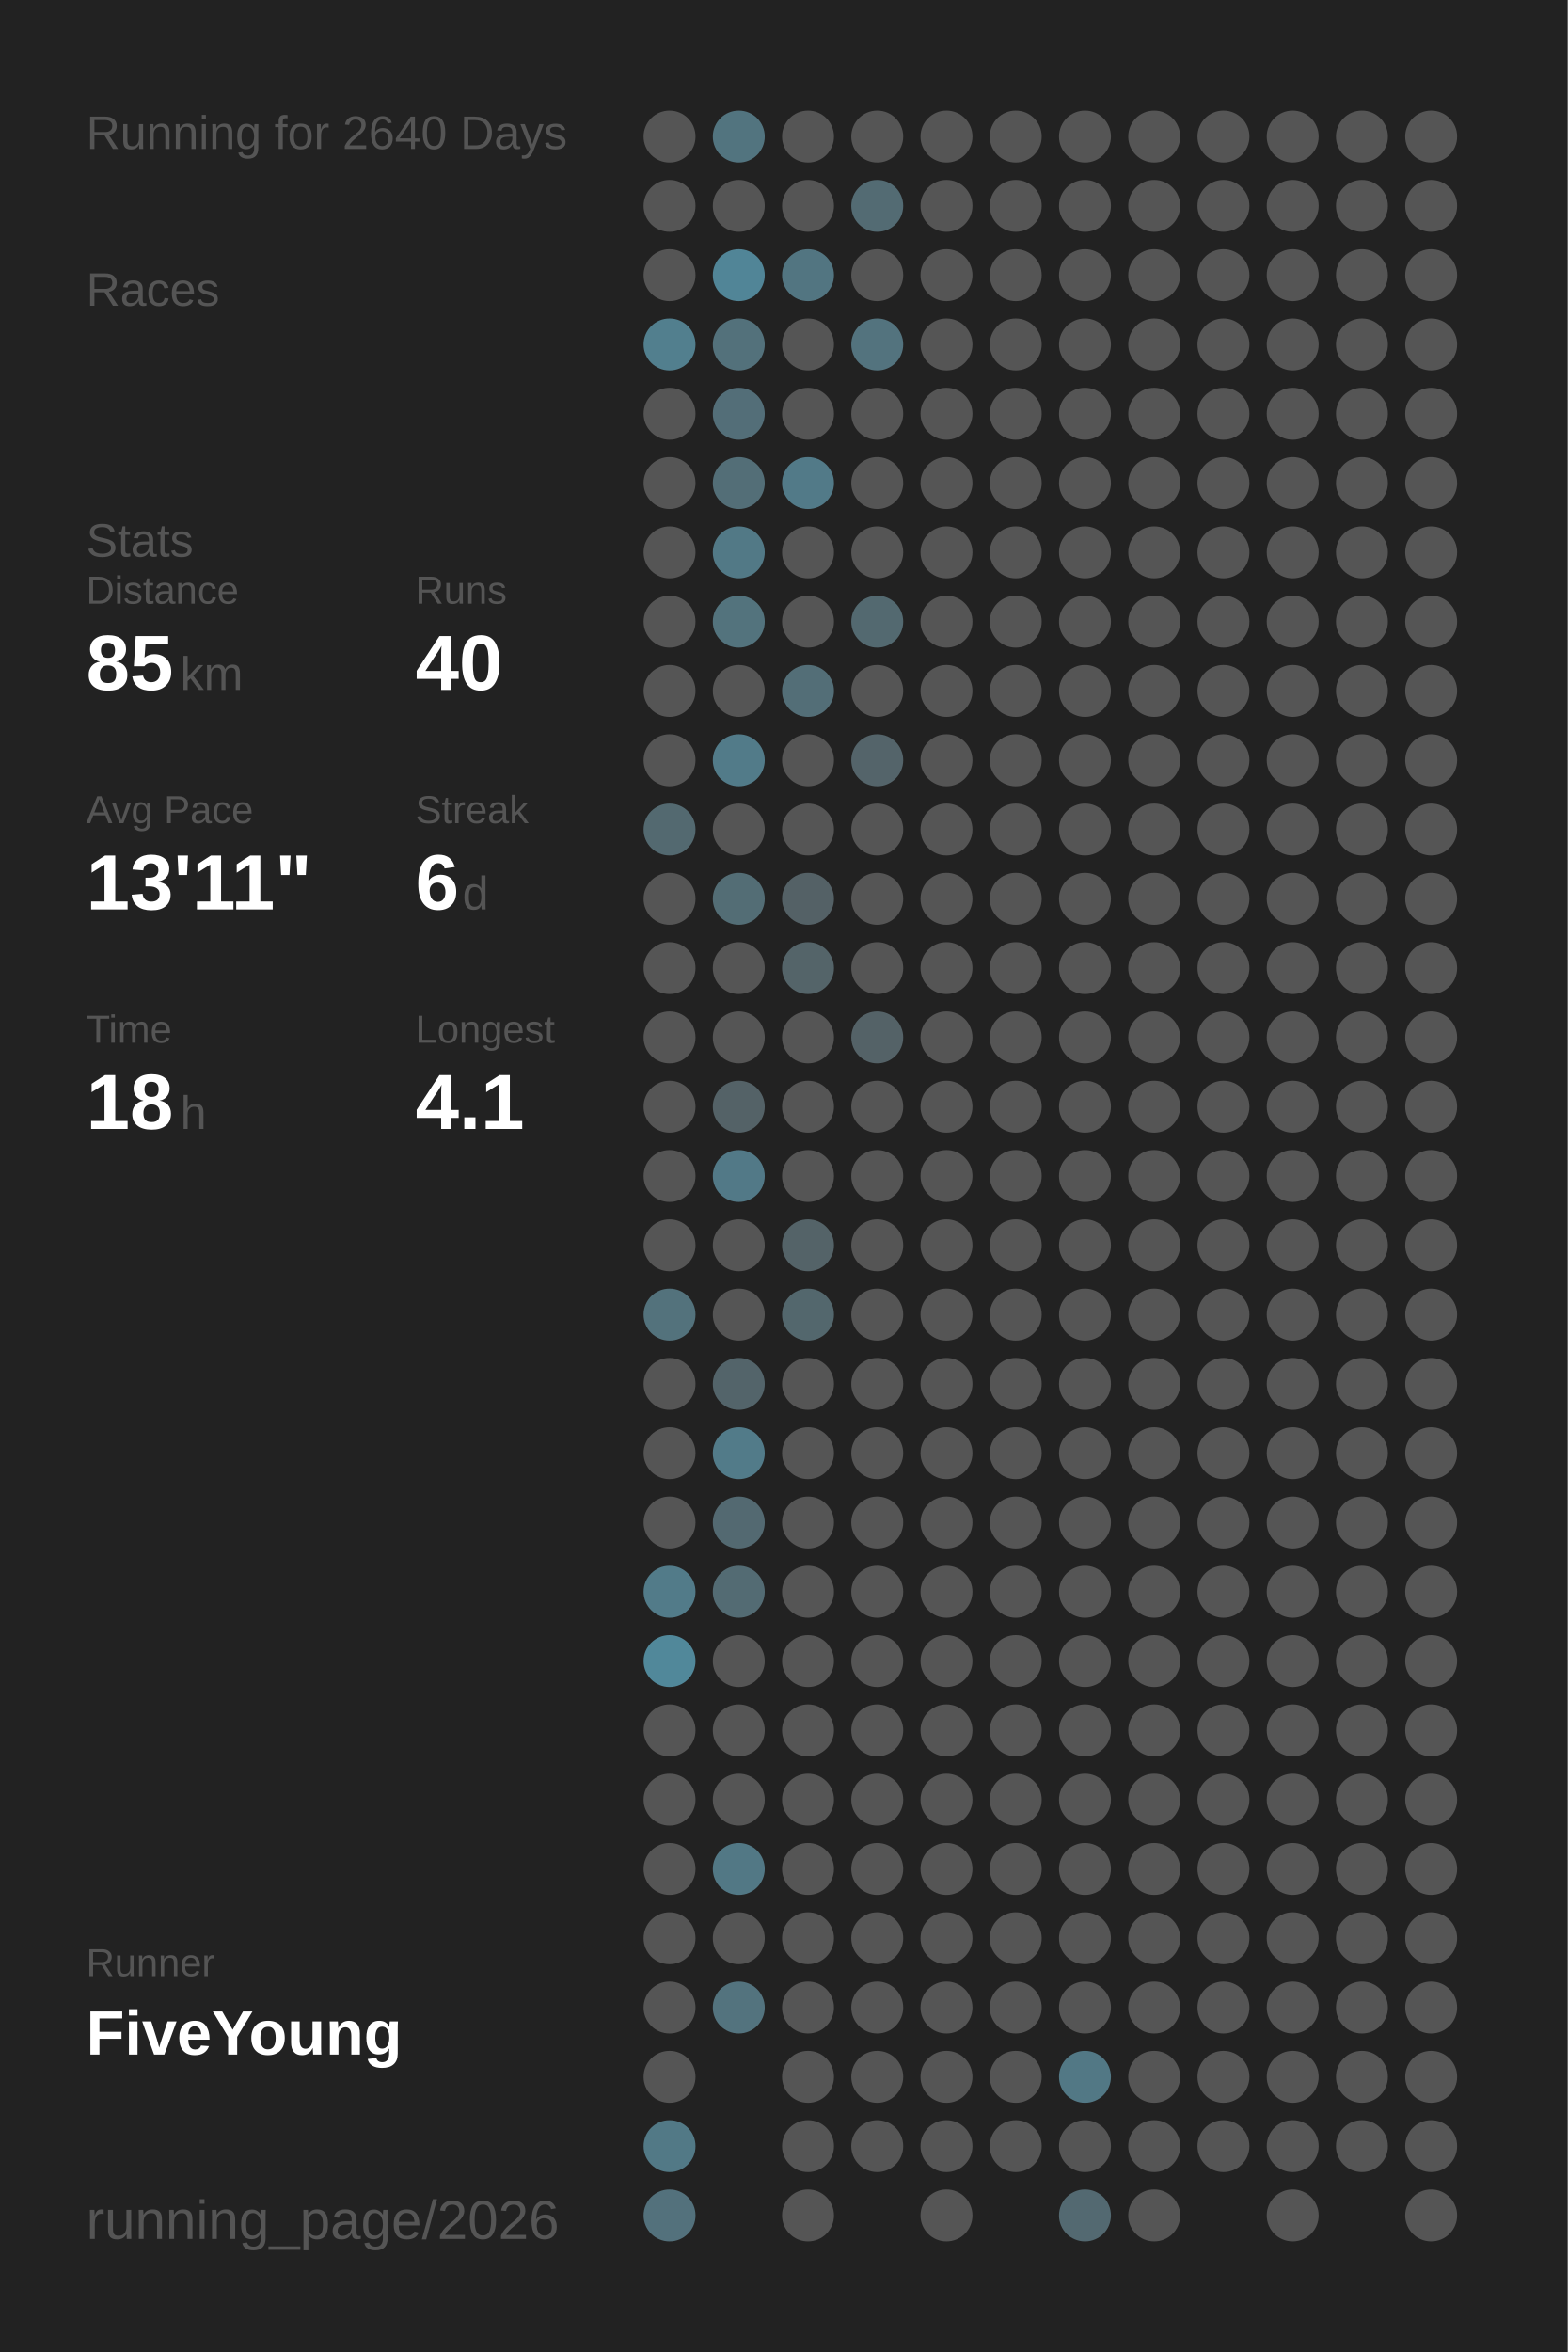
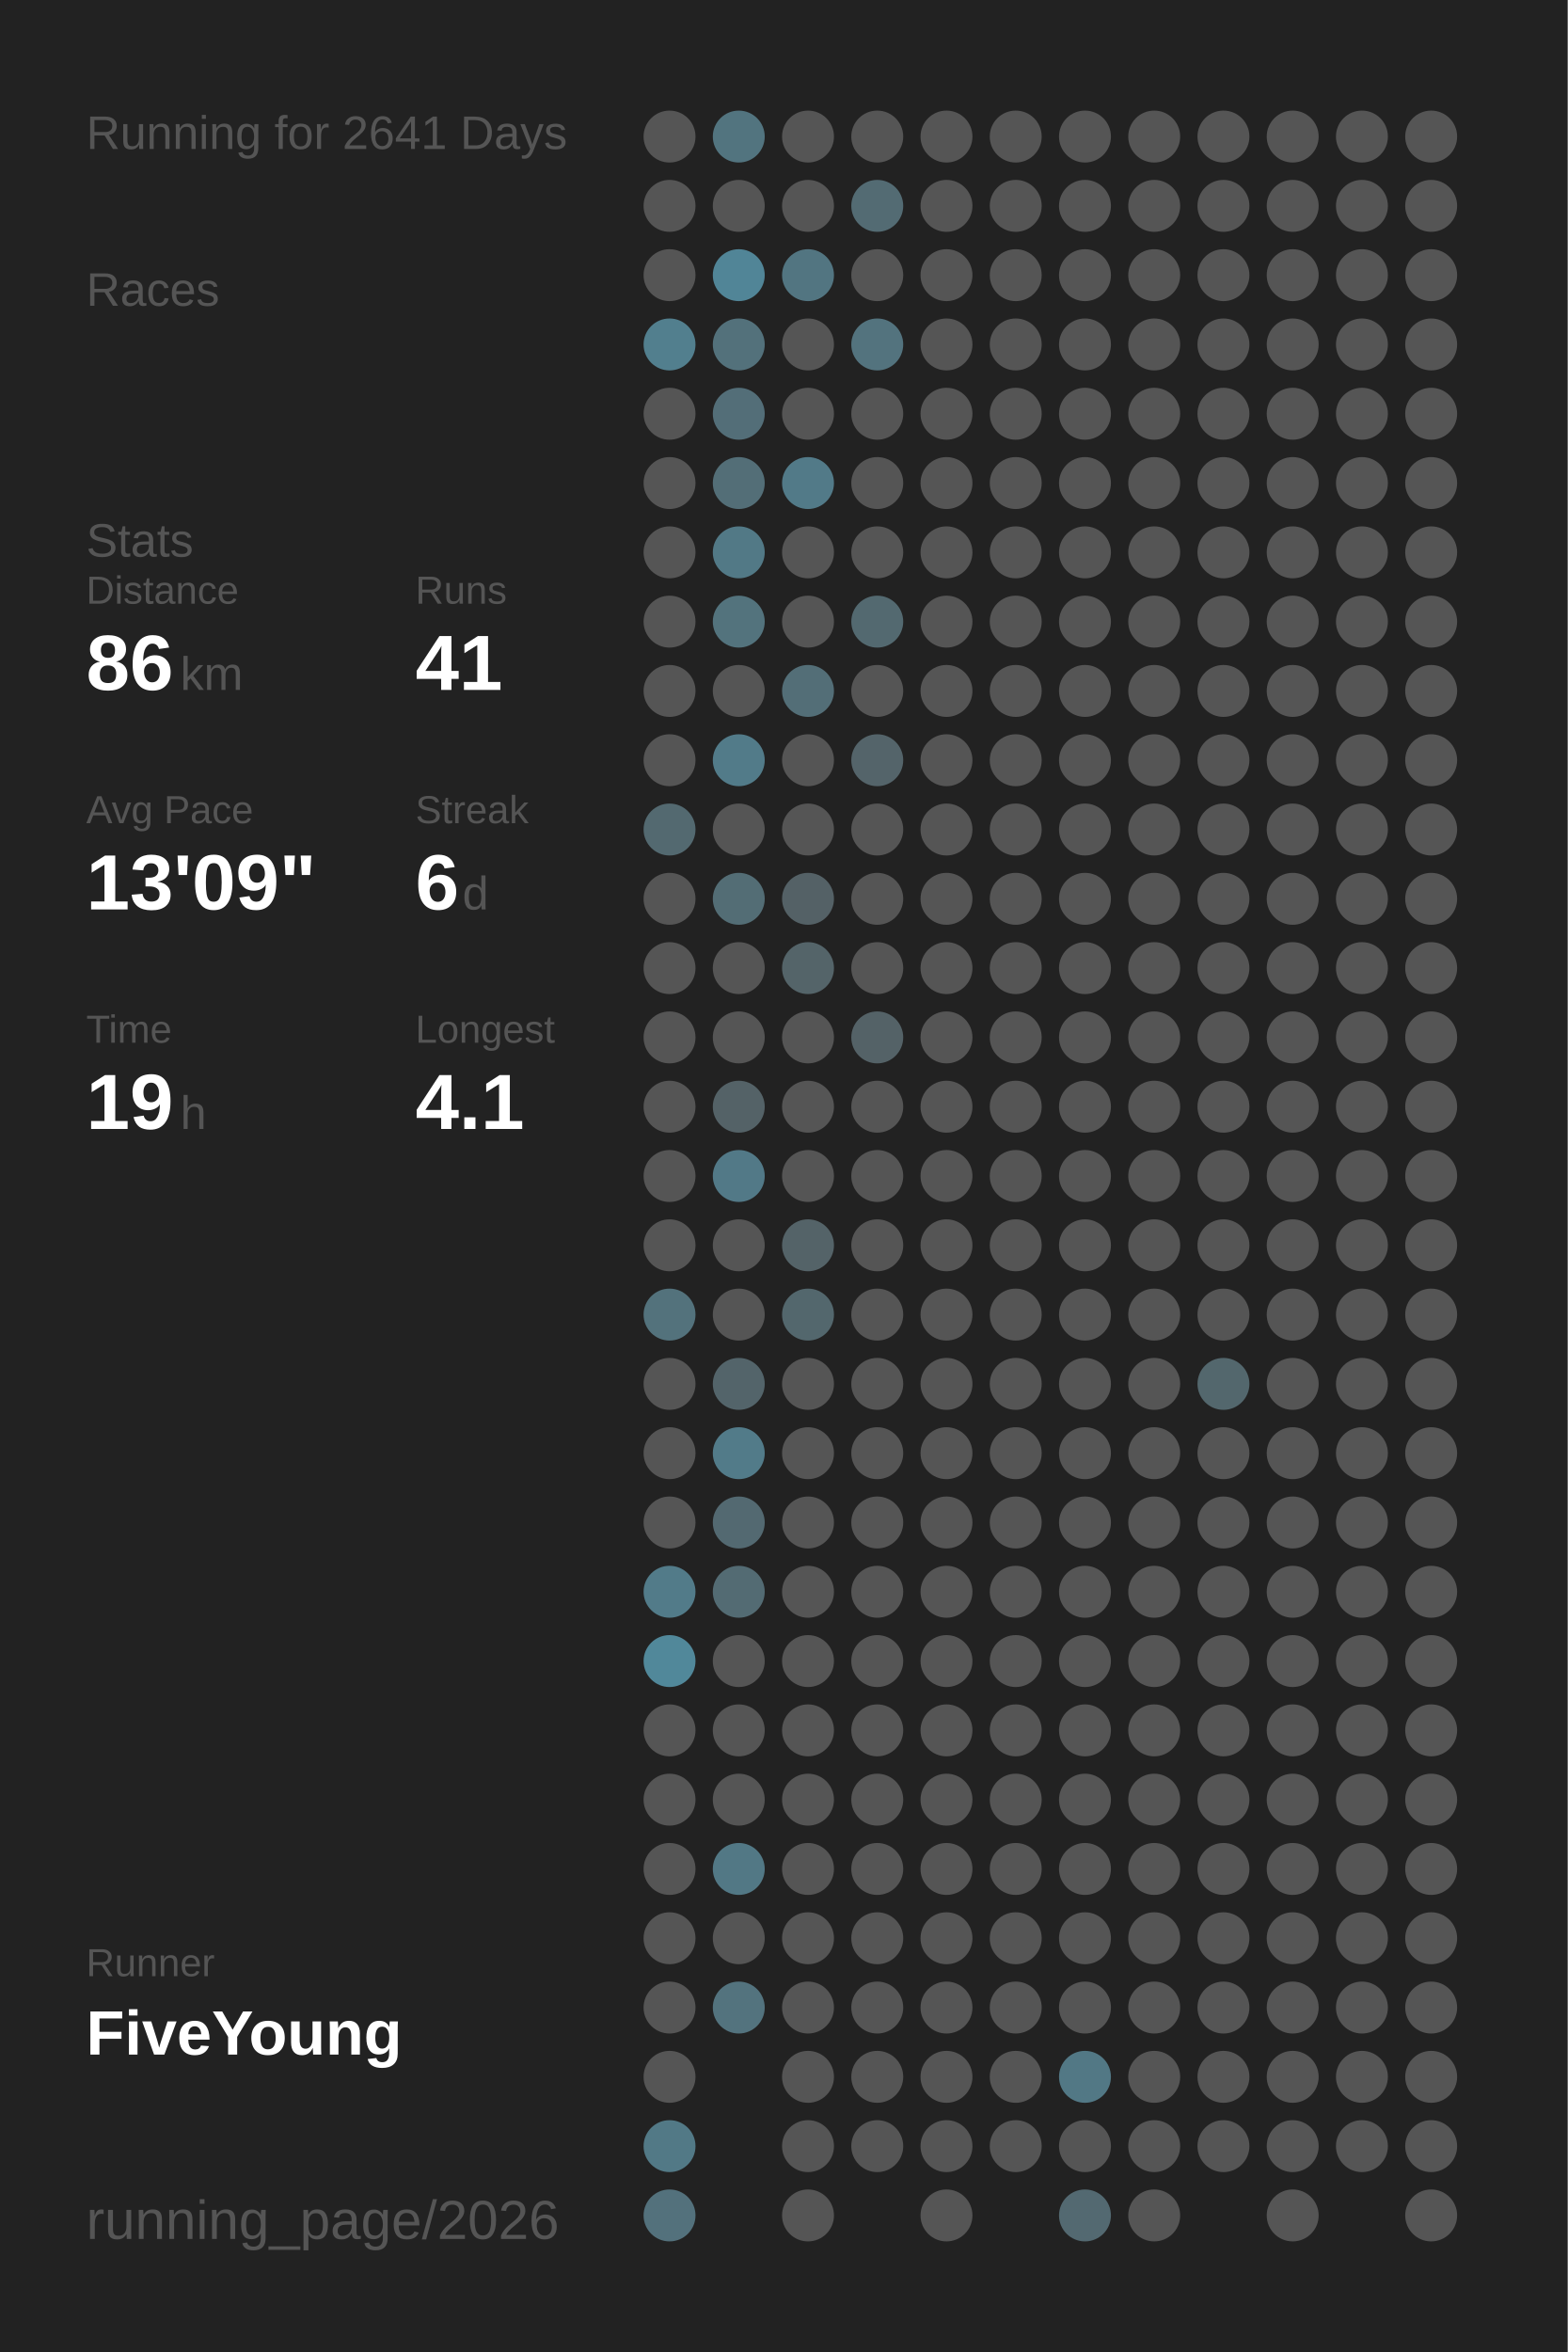
<svg xmlns="http://www.w3.org/2000/svg" baseProfile="full" height="300mm" version="1.1" viewBox="0,0,200,300" width="200mm">
  <defs />
  <rect fill="#222222" height="300" width="200" x="0" y="0" />
-   <text fill="#555555" style="font-size:6px; font-family:Arial;" x="11" y="19">Running for 2640 Days</text>
+   <text fill="#555555" style="font-size:6px; font-family:Arial;" x="11" y="19">Running for 2641 Days</text>
  <text fill="#555555" style="font-size:6px; font-family:Arial;" x="11" y="39">Races</text>
  <text fill="#555555" style="font-size:6px; font-family:Arial;" x="11" y="71">Stats</text>
  <text fill="#555555" style="font-size:5px; font-family:Arial;" x="11" y="77">Distance</text>
-   <text fill="#FFFFFF" style="font-size:10px; font-family:Arial; font-weight:bold;" x="11" y="88">85</text>
+   <text fill="#FFFFFF" style="font-size:10px; font-family:Arial; font-weight:bold;" x="11" y="88">86</text>
  <text fill="#555555" style="font-size:6px; font-family:Arial;" x="23" y="88">km</text>
  <text fill="#555555" style="font-size:5px; font-family:Arial;" x="53" y="77">Runs</text>
-   <text fill="#FFFFFF" style="font-size:10px; font-family:Arial; font-weight:bold;" x="53" y="88">40</text>
+   <text fill="#FFFFFF" style="font-size:10px; font-family:Arial; font-weight:bold;" x="53" y="88">41</text>
  <text fill="#555555" style="font-size:5px; font-family:Arial;" x="11" y="105">Avg Pace</text>
-   <text fill="#FFFFFF" style="font-size:10px; font-family:Arial; font-weight:bold;" x="11" y="116">13'11"</text>
+   <text fill="#FFFFFF" style="font-size:10px; font-family:Arial; font-weight:bold;" x="11" y="116">13'09"</text>
  <text fill="#555555" style="font-size:5px; font-family:Arial;" x="53" y="105">Streak</text>
  <text fill="#FFFFFF" style="font-size:10px; font-family:Arial; font-weight:bold;" x="53" y="116">6</text>
  <text fill="#555555" style="font-size:6px; font-family:Arial;" x="59" y="116">d</text>
  <text fill="#555555" style="font-size:5px; font-family:Arial;" x="11" y="133">Time</text>
-   <text fill="#FFFFFF" style="font-size:10px; font-family:Arial; font-weight:bold;" x="11" y="144">18</text>
+   <text fill="#FFFFFF" style="font-size:10px; font-family:Arial; font-weight:bold;" x="11" y="144">19</text>
  <text fill="#555555" style="font-size:6px; font-family:Arial;" x="23" y="144">h</text>
  <text fill="#555555" style="font-size:5px; font-family:Arial;" x="53" y="133">Longest</text>
  <text fill="#FFFFFF" style="font-size:10px; font-family:Arial; font-weight:bold;" x="53" y="144">4.1</text>
  <text fill="#555555" style="font-size:5px; font-family:Arial;" x="11" y="252.065">Runner</text>
  <text fill="#FFFFFF" style="font-size:8px; font-family:Arial; font-weight:bold;" x="11" y="262.065">FiveYoung</text>
  <text fill="#555555" style="font-size:7px; font-family:Arial;" x="11" y="285.581">running_page/2026</text>
  <circle cx="85.417" cy="17.419" fill="#555555" r="3.312" />
  <circle cx="85.417" cy="26.258" fill="#555555" r="3.312" />
  <circle cx="85.417" cy="35.097" fill="#555555" r="3.312" />
  <circle cx="85.417" cy="43.935" fill="#527f8e" r="3.312" />
  <circle cx="85.417" cy="52.774" fill="#555555" r="3.312" />
  <circle cx="85.417" cy="61.613" fill="#555555" r="3.312" />
  <circle cx="85.417" cy="70.452" fill="#555555" r="3.312" />
  <circle cx="85.417" cy="79.29" fill="#555555" r="3.312" />
  <circle cx="85.417" cy="88.129" fill="#555555" r="3.312" />
  <circle cx="85.417" cy="96.968" fill="#555555" r="3.312" />
  <circle cx="85.417" cy="105.806" fill="#536970" r="3.312" />
  <circle cx="85.417" cy="114.645" fill="#555555" r="3.312" />
  <circle cx="85.417" cy="123.484" fill="#555555" r="3.312" />
  <circle cx="85.417" cy="132.323" fill="#555555" r="3.312" />
  <circle cx="85.417" cy="141.161" fill="#555555" r="3.312" />
  <circle cx="85.417" cy="150" fill="#555555" r="3.312" />
  <circle cx="85.417" cy="158.839" fill="#555555" r="3.312" />
  <circle cx="85.417" cy="167.677" fill="#53727c" r="3.312" />
  <circle cx="85.417" cy="176.516" fill="#555555" r="3.312" />
  <circle cx="85.417" cy="185.355" fill="#555555" r="3.312" />
  <circle cx="85.417" cy="194.194" fill="#555555" r="3.312" />
  <circle cx="85.417" cy="203.032" fill="#527b89" r="3.312" />
  <circle cx="85.417" cy="211.871" fill="#51889a" r="3.312" />
  <circle cx="85.417" cy="220.71" fill="#555555" r="3.312" />
  <circle cx="85.417" cy="229.548" fill="#555555" r="3.312" />
  <circle cx="85.417" cy="238.387" fill="#555555" r="3.312" />
  <circle cx="85.417" cy="247.226" fill="#555555" r="3.312" />
  <circle cx="85.417" cy="256.065" fill="#555555" r="3.312" />
  <circle cx="85.417" cy="264.903" fill="#555555" r="3.312" />
  <circle cx="85.417" cy="273.742" fill="#527986" r="3.312" />
  <circle cx="85.417" cy="282.581" fill="#53717c" r="3.312" />
  <circle cx="94.25" cy="17.419" fill="#52747f" r="3.312" />
  <circle cx="94.25" cy="26.258" fill="#555555" r="3.312" />
  <circle cx="94.25" cy="35.097" fill="#518597" r="3.312" />
  <circle cx="94.25" cy="43.935" fill="#53717b" r="3.312" />
  <circle cx="94.25" cy="52.774" fill="#536e78" r="3.312" />
  <circle cx="94.25" cy="61.613" fill="#536e77" r="3.312" />
  <circle cx="94.25" cy="70.452" fill="#527986" r="3.312" />
  <circle cx="94.25" cy="79.29" fill="#53737d" r="3.312" />
  <circle cx="94.25" cy="88.129" fill="#555555" r="3.312" />
  <circle cx="94.25" cy="96.968" fill="#527b89" r="3.312" />
  <circle cx="94.25" cy="105.806" fill="#555555" r="3.312" />
  <circle cx="94.25" cy="114.645" fill="#536d75" r="3.312" />
  <circle cx="94.25" cy="123.484" fill="#555555" r="3.312" />
  <circle cx="94.25" cy="132.323" fill="#555555" r="3.312" />
  <circle cx="94.25" cy="141.161" fill="#546267" r="3.312" />
  <circle cx="94.25" cy="150" fill="#527987" r="3.312" />
  <circle cx="94.25" cy="158.839" fill="#555555" r="3.312" />
  <circle cx="94.25" cy="167.677" fill="#555555" r="3.312" />
  <circle cx="94.25" cy="176.516" fill="#53646a" r="3.312" />
  <circle cx="94.25" cy="185.355" fill="#527b89" r="3.312" />
  <circle cx="94.25" cy="194.194" fill="#536971" r="3.312" />
  <circle cx="94.25" cy="203.032" fill="#536b73" r="3.312" />
  <circle cx="94.25" cy="211.871" fill="#555555" r="3.312" />
  <circle cx="94.25" cy="220.71" fill="#555555" r="3.312" />
  <circle cx="94.25" cy="229.548" fill="#555555" r="3.312" />
  <circle cx="94.25" cy="238.387" fill="#527885" r="3.312" />
  <circle cx="94.25" cy="247.226" fill="#555555" r="3.312" />
  <circle cx="94.25" cy="256.065" fill="#53737e" r="3.312" />
  <circle cx="103.083" cy="17.419" fill="#555555" r="3.312" />
  <circle cx="103.083" cy="26.258" fill="#555555" r="3.312" />
  <circle cx="103.083" cy="35.097" fill="#527581" r="3.312" />
  <circle cx="103.083" cy="43.935" fill="#555555" r="3.312" />
  <circle cx="103.083" cy="52.774" fill="#555555" r="3.312" />
  <circle cx="103.083" cy="61.613" fill="#527a88" r="3.312" />
  <circle cx="103.083" cy="70.452" fill="#555555" r="3.312" />
  <circle cx="103.083" cy="79.29" fill="#555555" r="3.312" />
  <circle cx="103.083" cy="88.129" fill="#536e77" r="3.312" />
  <circle cx="103.083" cy="96.968" fill="#555555" r="3.312" />
  <circle cx="103.083" cy="105.806" fill="#555555" r="3.312" />
  <circle cx="103.083" cy="114.645" fill="#546166" r="3.312" />
  <circle cx="103.083" cy="123.484" fill="#546469" r="3.312" />
  <circle cx="103.083" cy="132.323" fill="#555555" r="3.312" />
  <circle cx="103.083" cy="141.161" fill="#555555" r="3.312" />
  <circle cx="103.083" cy="150" fill="#555555" r="3.312" />
  <circle cx="103.083" cy="158.839" fill="#546368" r="3.312" />
  <circle cx="103.083" cy="167.677" fill="#53676d" r="3.312" />
  <circle cx="103.083" cy="176.516" fill="#555555" r="3.312" />
  <circle cx="103.083" cy="185.355" fill="#555555" r="3.312" />
  <circle cx="103.083" cy="194.194" fill="#555555" r="3.312" />
  <circle cx="103.083" cy="203.032" fill="#555555" r="3.312" />
  <circle cx="103.083" cy="211.871" fill="#555555" r="3.312" />
  <circle cx="103.083" cy="220.71" fill="#555555" r="3.312" />
  <circle cx="103.083" cy="229.548" fill="#555555" r="3.312" />
  <circle cx="103.083" cy="238.387" fill="#555555" r="3.312" />
  <circle cx="103.083" cy="247.226" fill="#555555" r="3.312" />
  <circle cx="103.083" cy="256.065" fill="#555555" r="3.312" />
  <circle cx="103.083" cy="264.903" fill="#555555" r="3.312" />
  <circle cx="103.083" cy="273.742" fill="#555555" r="3.312" />
  <circle cx="103.083" cy="282.581" fill="#555555" r="3.312" />
  <circle cx="111.917" cy="17.419" fill="#555555" r="3.312" />
  <circle cx="111.917" cy="26.258" fill="#536b73" r="3.312" />
  <circle cx="111.917" cy="35.097" fill="#555555" r="3.312" />
  <circle cx="111.917" cy="43.935" fill="#53737e" r="3.312" />
  <circle cx="111.917" cy="52.774" fill="#555555" r="3.312" />
  <circle cx="111.917" cy="61.613" fill="#555555" r="3.312" />
  <circle cx="111.917" cy="70.452" fill="#555555" r="3.312" />
  <circle cx="111.917" cy="79.29" fill="#536970" r="3.312" />
  <circle cx="111.917" cy="88.129" fill="#555555" r="3.312" />
  <circle cx="111.917" cy="96.968" fill="#54646a" r="3.312" />
  <circle cx="111.917" cy="105.806" fill="#555555" r="3.312" />
  <circle cx="111.917" cy="114.645" fill="#555555" r="3.312" />
  <circle cx="111.917" cy="123.484" fill="#555555" r="3.312" />
  <circle cx="111.917" cy="132.323" fill="#546267" r="3.312" />
  <circle cx="111.917" cy="141.161" fill="#555555" r="3.312" />
  <circle cx="111.917" cy="150" fill="#555555" r="3.312" />
  <circle cx="111.917" cy="158.839" fill="#555555" r="3.312" />
  <circle cx="111.917" cy="167.677" fill="#555555" r="3.312" />
  <circle cx="111.917" cy="176.516" fill="#555555" r="3.312" />
  <circle cx="111.917" cy="185.355" fill="#555555" r="3.312" />
  <circle cx="111.917" cy="194.194" fill="#555555" r="3.312" />
  <circle cx="111.917" cy="203.032" fill="#555555" r="3.312" />
  <circle cx="111.917" cy="211.871" fill="#555555" r="3.312" />
  <circle cx="111.917" cy="220.71" fill="#555555" r="3.312" />
  <circle cx="111.917" cy="229.548" fill="#555555" r="3.312" />
  <circle cx="111.917" cy="238.387" fill="#555555" r="3.312" />
  <circle cx="111.917" cy="247.226" fill="#555555" r="3.312" />
  <circle cx="111.917" cy="256.065" fill="#555555" r="3.312" />
  <circle cx="111.917" cy="264.903" fill="#555555" r="3.312" />
  <circle cx="111.917" cy="273.742" fill="#555555" r="3.312" />
  <circle cx="120.75" cy="17.419" fill="#555555" r="3.312" />
  <circle cx="120.75" cy="26.258" fill="#555555" r="3.312" />
  <circle cx="120.75" cy="35.097" fill="#555555" r="3.312" />
  <circle cx="120.75" cy="43.935" fill="#555555" r="3.312" />
  <circle cx="120.75" cy="52.774" fill="#555555" r="3.312" />
  <circle cx="120.75" cy="61.613" fill="#555555" r="3.312" />
  <circle cx="120.75" cy="70.452" fill="#555555" r="3.312" />
  <circle cx="120.75" cy="79.29" fill="#555555" r="3.312" />
  <circle cx="120.75" cy="88.129" fill="#555555" r="3.312" />
  <circle cx="120.75" cy="96.968" fill="#555555" r="3.312" />
  <circle cx="120.75" cy="105.806" fill="#555555" r="3.312" />
  <circle cx="120.75" cy="114.645" fill="#555555" r="3.312" />
  <circle cx="120.75" cy="123.484" fill="#555555" r="3.312" />
  <circle cx="120.75" cy="132.323" fill="#555555" r="3.312" />
  <circle cx="120.75" cy="141.161" fill="#555555" r="3.312" />
  <circle cx="120.75" cy="150" fill="#555555" r="3.312" />
  <circle cx="120.75" cy="158.839" fill="#555555" r="3.312" />
  <circle cx="120.75" cy="167.677" fill="#555555" r="3.312" />
  <circle cx="120.75" cy="176.516" fill="#555555" r="3.312" />
  <circle cx="120.75" cy="185.355" fill="#555555" r="3.312" />
  <circle cx="120.75" cy="194.194" fill="#555555" r="3.312" />
  <circle cx="120.75" cy="203.032" fill="#555555" r="3.312" />
  <circle cx="120.75" cy="211.871" fill="#555555" r="3.312" />
  <circle cx="120.75" cy="220.71" fill="#555555" r="3.312" />
  <circle cx="120.75" cy="229.548" fill="#555555" r="3.312" />
  <circle cx="120.75" cy="238.387" fill="#555555" r="3.312" />
  <circle cx="120.75" cy="247.226" fill="#555555" r="3.312" />
  <circle cx="120.75" cy="256.065" fill="#555555" r="3.312" />
  <circle cx="120.75" cy="264.903" fill="#555555" r="3.312" />
  <circle cx="120.75" cy="273.742" fill="#555555" r="3.312" />
  <circle cx="120.75" cy="282.581" fill="#555555" r="3.312" />
  <circle cx="129.583" cy="17.419" fill="#555555" r="3.312" />
  <circle cx="129.583" cy="26.258" fill="#555555" r="3.312" />
  <circle cx="129.583" cy="35.097" fill="#555555" r="3.312" />
  <circle cx="129.583" cy="43.935" fill="#555555" r="3.312" />
  <circle cx="129.583" cy="52.774" fill="#555555" r="3.312" />
  <circle cx="129.583" cy="61.613" fill="#555555" r="3.312" />
  <circle cx="129.583" cy="70.452" fill="#555555" r="3.312" />
  <circle cx="129.583" cy="79.29" fill="#555555" r="3.312" />
  <circle cx="129.583" cy="88.129" fill="#555555" r="3.312" />
  <circle cx="129.583" cy="96.968" fill="#555555" r="3.312" />
  <circle cx="129.583" cy="105.806" fill="#555555" r="3.312" />
  <circle cx="129.583" cy="114.645" fill="#555555" r="3.312" />
  <circle cx="129.583" cy="123.484" fill="#555555" r="3.312" />
  <circle cx="129.583" cy="132.323" fill="#555555" r="3.312" />
  <circle cx="129.583" cy="141.161" fill="#555555" r="3.312" />
  <circle cx="129.583" cy="150" fill="#555555" r="3.312" />
  <circle cx="129.583" cy="158.839" fill="#555555" r="3.312" />
  <circle cx="129.583" cy="167.677" fill="#555555" r="3.312" />
  <circle cx="129.583" cy="176.516" fill="#555555" r="3.312" />
  <circle cx="129.583" cy="185.355" fill="#555555" r="3.312" />
  <circle cx="129.583" cy="194.194" fill="#555555" r="3.312" />
  <circle cx="129.583" cy="203.032" fill="#555555" r="3.312" />
  <circle cx="129.583" cy="211.871" fill="#555555" r="3.312" />
  <circle cx="129.583" cy="220.71" fill="#555555" r="3.312" />
  <circle cx="129.583" cy="229.548" fill="#555555" r="3.312" />
  <circle cx="129.583" cy="238.387" fill="#555555" r="3.312" />
  <circle cx="129.583" cy="247.226" fill="#555555" r="3.312" />
  <circle cx="129.583" cy="256.065" fill="#555555" r="3.312" />
  <circle cx="129.583" cy="264.903" fill="#555555" r="3.312" />
  <circle cx="129.583" cy="273.742" fill="#555555" r="3.312" />
  <circle cx="138.417" cy="17.419" fill="#555555" r="3.312" />
  <circle cx="138.417" cy="26.258" fill="#555555" r="3.312" />
  <circle cx="138.417" cy="35.097" fill="#555555" r="3.312" />
  <circle cx="138.417" cy="43.935" fill="#555555" r="3.312" />
  <circle cx="138.417" cy="52.774" fill="#555555" r="3.312" />
  <circle cx="138.417" cy="61.613" fill="#555555" r="3.312" />
  <circle cx="138.417" cy="70.452" fill="#555555" r="3.312" />
  <circle cx="138.417" cy="79.29" fill="#555555" r="3.312" />
  <circle cx="138.417" cy="88.129" fill="#555555" r="3.312" />
  <circle cx="138.417" cy="96.968" fill="#555555" r="3.312" />
  <circle cx="138.417" cy="105.806" fill="#555555" r="3.312" />
  <circle cx="138.417" cy="114.645" fill="#555555" r="3.312" />
  <circle cx="138.417" cy="123.484" fill="#555555" r="3.312" />
  <circle cx="138.417" cy="132.323" fill="#555555" r="3.312" />
  <circle cx="138.417" cy="141.161" fill="#555555" r="3.312" />
  <circle cx="138.417" cy="150" fill="#555555" r="3.312" />
  <circle cx="138.417" cy="158.839" fill="#555555" r="3.312" />
  <circle cx="138.417" cy="167.677" fill="#555555" r="3.312" />
  <circle cx="138.417" cy="176.516" fill="#555555" r="3.312" />
  <circle cx="138.417" cy="185.355" fill="#555555" r="3.312" />
  <circle cx="138.417" cy="194.194" fill="#555555" r="3.312" />
  <circle cx="138.417" cy="203.032" fill="#555555" r="3.312" />
  <circle cx="138.417" cy="211.871" fill="#555555" r="3.312" />
  <circle cx="138.417" cy="220.71" fill="#555555" r="3.312" />
  <circle cx="138.417" cy="229.548" fill="#555555" r="3.312" />
  <circle cx="138.417" cy="238.387" fill="#555555" r="3.312" />
  <circle cx="138.417" cy="247.226" fill="#555555" r="3.312" />
  <circle cx="138.417" cy="256.065" fill="#555555" r="3.312" />
  <circle cx="138.417" cy="264.903" fill="#527885" r="3.312" />
  <circle cx="138.417" cy="273.742" fill="#555555" r="3.312" />
  <circle cx="138.417" cy="282.581" fill="#536971" r="3.312" />
  <circle cx="147.25" cy="17.419" fill="#555555" r="3.312" />
  <circle cx="147.25" cy="26.258" fill="#555555" r="3.312" />
  <circle cx="147.25" cy="35.097" fill="#555555" r="3.312" />
  <circle cx="147.25" cy="43.935" fill="#555555" r="3.312" />
  <circle cx="147.25" cy="52.774" fill="#555555" r="3.312" />
  <circle cx="147.25" cy="61.613" fill="#555555" r="3.312" />
  <circle cx="147.25" cy="70.452" fill="#555555" r="3.312" />
  <circle cx="147.25" cy="79.29" fill="#555555" r="3.312" />
  <circle cx="147.25" cy="88.129" fill="#555555" r="3.312" />
  <circle cx="147.25" cy="96.968" fill="#555555" r="3.312" />
  <circle cx="147.25" cy="105.806" fill="#555555" r="3.312" />
  <circle cx="147.25" cy="114.645" fill="#555555" r="3.312" />
  <circle cx="147.25" cy="123.484" fill="#555555" r="3.312" />
  <circle cx="147.25" cy="132.323" fill="#555555" r="3.312" />
  <circle cx="147.25" cy="141.161" fill="#555555" r="3.312" />
  <circle cx="147.25" cy="150" fill="#555555" r="3.312" />
  <circle cx="147.25" cy="158.839" fill="#555555" r="3.312" />
  <circle cx="147.25" cy="167.677" fill="#555555" r="3.312" />
  <circle cx="147.25" cy="176.516" fill="#555555" r="3.312" />
  <circle cx="147.25" cy="185.355" fill="#555555" r="3.312" />
  <circle cx="147.25" cy="194.194" fill="#555555" r="3.312" />
  <circle cx="147.25" cy="203.032" fill="#555555" r="3.312" />
  <circle cx="147.25" cy="211.871" fill="#555555" r="3.312" />
  <circle cx="147.25" cy="220.71" fill="#555555" r="3.312" />
  <circle cx="147.25" cy="229.548" fill="#555555" r="3.312" />
  <circle cx="147.25" cy="238.387" fill="#555555" r="3.312" />
  <circle cx="147.25" cy="247.226" fill="#555555" r="3.312" />
  <circle cx="147.25" cy="256.065" fill="#555555" r="3.312" />
  <circle cx="147.25" cy="264.903" fill="#555555" r="3.312" />
  <circle cx="147.25" cy="273.742" fill="#555555" r="3.312" />
  <circle cx="147.25" cy="282.581" fill="#555555" r="3.312" />
  <circle cx="156.083" cy="17.419" fill="#555555" r="3.312" />
  <circle cx="156.083" cy="26.258" fill="#555555" r="3.312" />
  <circle cx="156.083" cy="35.097" fill="#555555" r="3.312" />
  <circle cx="156.083" cy="43.935" fill="#555555" r="3.312" />
  <circle cx="156.083" cy="52.774" fill="#555555" r="3.312" />
  <circle cx="156.083" cy="61.613" fill="#555555" r="3.312" />
  <circle cx="156.083" cy="70.452" fill="#555555" r="3.312" />
  <circle cx="156.083" cy="79.29" fill="#555555" r="3.312" />
  <circle cx="156.083" cy="88.129" fill="#555555" r="3.312" />
  <circle cx="156.083" cy="96.968" fill="#555555" r="3.312" />
  <circle cx="156.083" cy="105.806" fill="#555555" r="3.312" />
  <circle cx="156.083" cy="114.645" fill="#555555" r="3.312" />
  <circle cx="156.083" cy="123.484" fill="#555555" r="3.312" />
  <circle cx="156.083" cy="132.323" fill="#555555" r="3.312" />
  <circle cx="156.083" cy="141.161" fill="#555555" r="3.312" />
  <circle cx="156.083" cy="150" fill="#555555" r="3.312" />
  <circle cx="156.083" cy="158.839" fill="#555555" r="3.312" />
  <circle cx="156.083" cy="167.677" fill="#555555" r="3.312" />
-   <circle cx="156.083" cy="176.516" fill="#555555" r="3.312" />
+   <circle cx="156.083" cy="176.516" fill="#53676d" r="3.312" />
  <circle cx="156.083" cy="185.355" fill="#555555" r="3.312" />
  <circle cx="156.083" cy="194.194" fill="#555555" r="3.312" />
  <circle cx="156.083" cy="203.032" fill="#555555" r="3.312" />
  <circle cx="156.083" cy="211.871" fill="#555555" r="3.312" />
  <circle cx="156.083" cy="220.71" fill="#555555" r="3.312" />
  <circle cx="156.083" cy="229.548" fill="#555555" r="3.312" />
  <circle cx="156.083" cy="238.387" fill="#555555" r="3.312" />
  <circle cx="156.083" cy="247.226" fill="#555555" r="3.312" />
  <circle cx="156.083" cy="256.065" fill="#555555" r="3.312" />
  <circle cx="156.083" cy="264.903" fill="#555555" r="3.312" />
  <circle cx="156.083" cy="273.742" fill="#555555" r="3.312" />
  <circle cx="164.917" cy="17.419" fill="#555555" r="3.312" />
  <circle cx="164.917" cy="26.258" fill="#555555" r="3.312" />
  <circle cx="164.917" cy="35.097" fill="#555555" r="3.312" />
  <circle cx="164.917" cy="43.935" fill="#555555" r="3.312" />
  <circle cx="164.917" cy="52.774" fill="#555555" r="3.312" />
  <circle cx="164.917" cy="61.613" fill="#555555" r="3.312" />
  <circle cx="164.917" cy="70.452" fill="#555555" r="3.312" />
  <circle cx="164.917" cy="79.29" fill="#555555" r="3.312" />
  <circle cx="164.917" cy="88.129" fill="#555555" r="3.312" />
  <circle cx="164.917" cy="96.968" fill="#555555" r="3.312" />
  <circle cx="164.917" cy="105.806" fill="#555555" r="3.312" />
  <circle cx="164.917" cy="114.645" fill="#555555" r="3.312" />
  <circle cx="164.917" cy="123.484" fill="#555555" r="3.312" />
  <circle cx="164.917" cy="132.323" fill="#555555" r="3.312" />
  <circle cx="164.917" cy="141.161" fill="#555555" r="3.312" />
  <circle cx="164.917" cy="150" fill="#555555" r="3.312" />
  <circle cx="164.917" cy="158.839" fill="#555555" r="3.312" />
  <circle cx="164.917" cy="167.677" fill="#555555" r="3.312" />
  <circle cx="164.917" cy="176.516" fill="#555555" r="3.312" />
  <circle cx="164.917" cy="185.355" fill="#555555" r="3.312" />
  <circle cx="164.917" cy="194.194" fill="#555555" r="3.312" />
  <circle cx="164.917" cy="203.032" fill="#555555" r="3.312" />
  <circle cx="164.917" cy="211.871" fill="#555555" r="3.312" />
  <circle cx="164.917" cy="220.71" fill="#555555" r="3.312" />
  <circle cx="164.917" cy="229.548" fill="#555555" r="3.312" />
  <circle cx="164.917" cy="238.387" fill="#555555" r="3.312" />
  <circle cx="164.917" cy="247.226" fill="#555555" r="3.312" />
  <circle cx="164.917" cy="256.065" fill="#555555" r="3.312" />
  <circle cx="164.917" cy="264.903" fill="#555555" r="3.312" />
  <circle cx="164.917" cy="273.742" fill="#555555" r="3.312" />
  <circle cx="164.917" cy="282.581" fill="#555555" r="3.312" />
  <circle cx="173.75" cy="17.419" fill="#555555" r="3.312" />
  <circle cx="173.75" cy="26.258" fill="#555555" r="3.312" />
  <circle cx="173.75" cy="35.097" fill="#555555" r="3.312" />
  <circle cx="173.75" cy="43.935" fill="#555555" r="3.312" />
  <circle cx="173.75" cy="52.774" fill="#555555" r="3.312" />
  <circle cx="173.75" cy="61.613" fill="#555555" r="3.312" />
  <circle cx="173.75" cy="70.452" fill="#555555" r="3.312" />
  <circle cx="173.75" cy="79.29" fill="#555555" r="3.312" />
  <circle cx="173.75" cy="88.129" fill="#555555" r="3.312" />
  <circle cx="173.75" cy="96.968" fill="#555555" r="3.312" />
  <circle cx="173.75" cy="105.806" fill="#555555" r="3.312" />
  <circle cx="173.75" cy="114.645" fill="#555555" r="3.312" />
  <circle cx="173.75" cy="123.484" fill="#555555" r="3.312" />
  <circle cx="173.75" cy="132.323" fill="#555555" r="3.312" />
  <circle cx="173.75" cy="141.161" fill="#555555" r="3.312" />
  <circle cx="173.75" cy="150" fill="#555555" r="3.312" />
  <circle cx="173.75" cy="158.839" fill="#555555" r="3.312" />
  <circle cx="173.75" cy="167.677" fill="#555555" r="3.312" />
  <circle cx="173.75" cy="176.516" fill="#555555" r="3.312" />
  <circle cx="173.75" cy="185.355" fill="#555555" r="3.312" />
  <circle cx="173.75" cy="194.194" fill="#555555" r="3.312" />
  <circle cx="173.75" cy="203.032" fill="#555555" r="3.312" />
  <circle cx="173.75" cy="211.871" fill="#555555" r="3.312" />
  <circle cx="173.75" cy="220.71" fill="#555555" r="3.312" />
  <circle cx="173.75" cy="229.548" fill="#555555" r="3.312" />
  <circle cx="173.75" cy="238.387" fill="#555555" r="3.312" />
  <circle cx="173.75" cy="247.226" fill="#555555" r="3.312" />
  <circle cx="173.75" cy="256.065" fill="#555555" r="3.312" />
  <circle cx="173.75" cy="264.903" fill="#555555" r="3.312" />
  <circle cx="173.75" cy="273.742" fill="#555555" r="3.312" />
  <circle cx="182.583" cy="17.419" fill="#555555" r="3.312" />
  <circle cx="182.583" cy="26.258" fill="#555555" r="3.312" />
  <circle cx="182.583" cy="35.097" fill="#555555" r="3.312" />
  <circle cx="182.583" cy="43.935" fill="#555555" r="3.312" />
  <circle cx="182.583" cy="52.774" fill="#555555" r="3.312" />
  <circle cx="182.583" cy="61.613" fill="#555555" r="3.312" />
  <circle cx="182.583" cy="70.452" fill="#555555" r="3.312" />
  <circle cx="182.583" cy="79.29" fill="#555555" r="3.312" />
  <circle cx="182.583" cy="88.129" fill="#555555" r="3.312" />
  <circle cx="182.583" cy="96.968" fill="#555555" r="3.312" />
  <circle cx="182.583" cy="105.806" fill="#555555" r="3.312" />
  <circle cx="182.583" cy="114.645" fill="#555555" r="3.312" />
  <circle cx="182.583" cy="123.484" fill="#555555" r="3.312" />
  <circle cx="182.583" cy="132.323" fill="#555555" r="3.312" />
  <circle cx="182.583" cy="141.161" fill="#555555" r="3.312" />
  <circle cx="182.583" cy="150" fill="#555555" r="3.312" />
  <circle cx="182.583" cy="158.839" fill="#555555" r="3.312" />
  <circle cx="182.583" cy="167.677" fill="#555555" r="3.312" />
  <circle cx="182.583" cy="176.516" fill="#555555" r="3.312" />
  <circle cx="182.583" cy="185.355" fill="#555555" r="3.312" />
  <circle cx="182.583" cy="194.194" fill="#555555" r="3.312" />
  <circle cx="182.583" cy="203.032" fill="#555555" r="3.312" />
  <circle cx="182.583" cy="211.871" fill="#555555" r="3.312" />
  <circle cx="182.583" cy="220.71" fill="#555555" r="3.312" />
  <circle cx="182.583" cy="229.548" fill="#555555" r="3.312" />
  <circle cx="182.583" cy="238.387" fill="#555555" r="3.312" />
  <circle cx="182.583" cy="247.226" fill="#555555" r="3.312" />
  <circle cx="182.583" cy="256.065" fill="#555555" r="3.312" />
  <circle cx="182.583" cy="264.903" fill="#555555" r="3.312" />
  <circle cx="182.583" cy="273.742" fill="#555555" r="3.312" />
  <circle cx="182.583" cy="282.581" fill="#555555" r="3.312" />
</svg>
